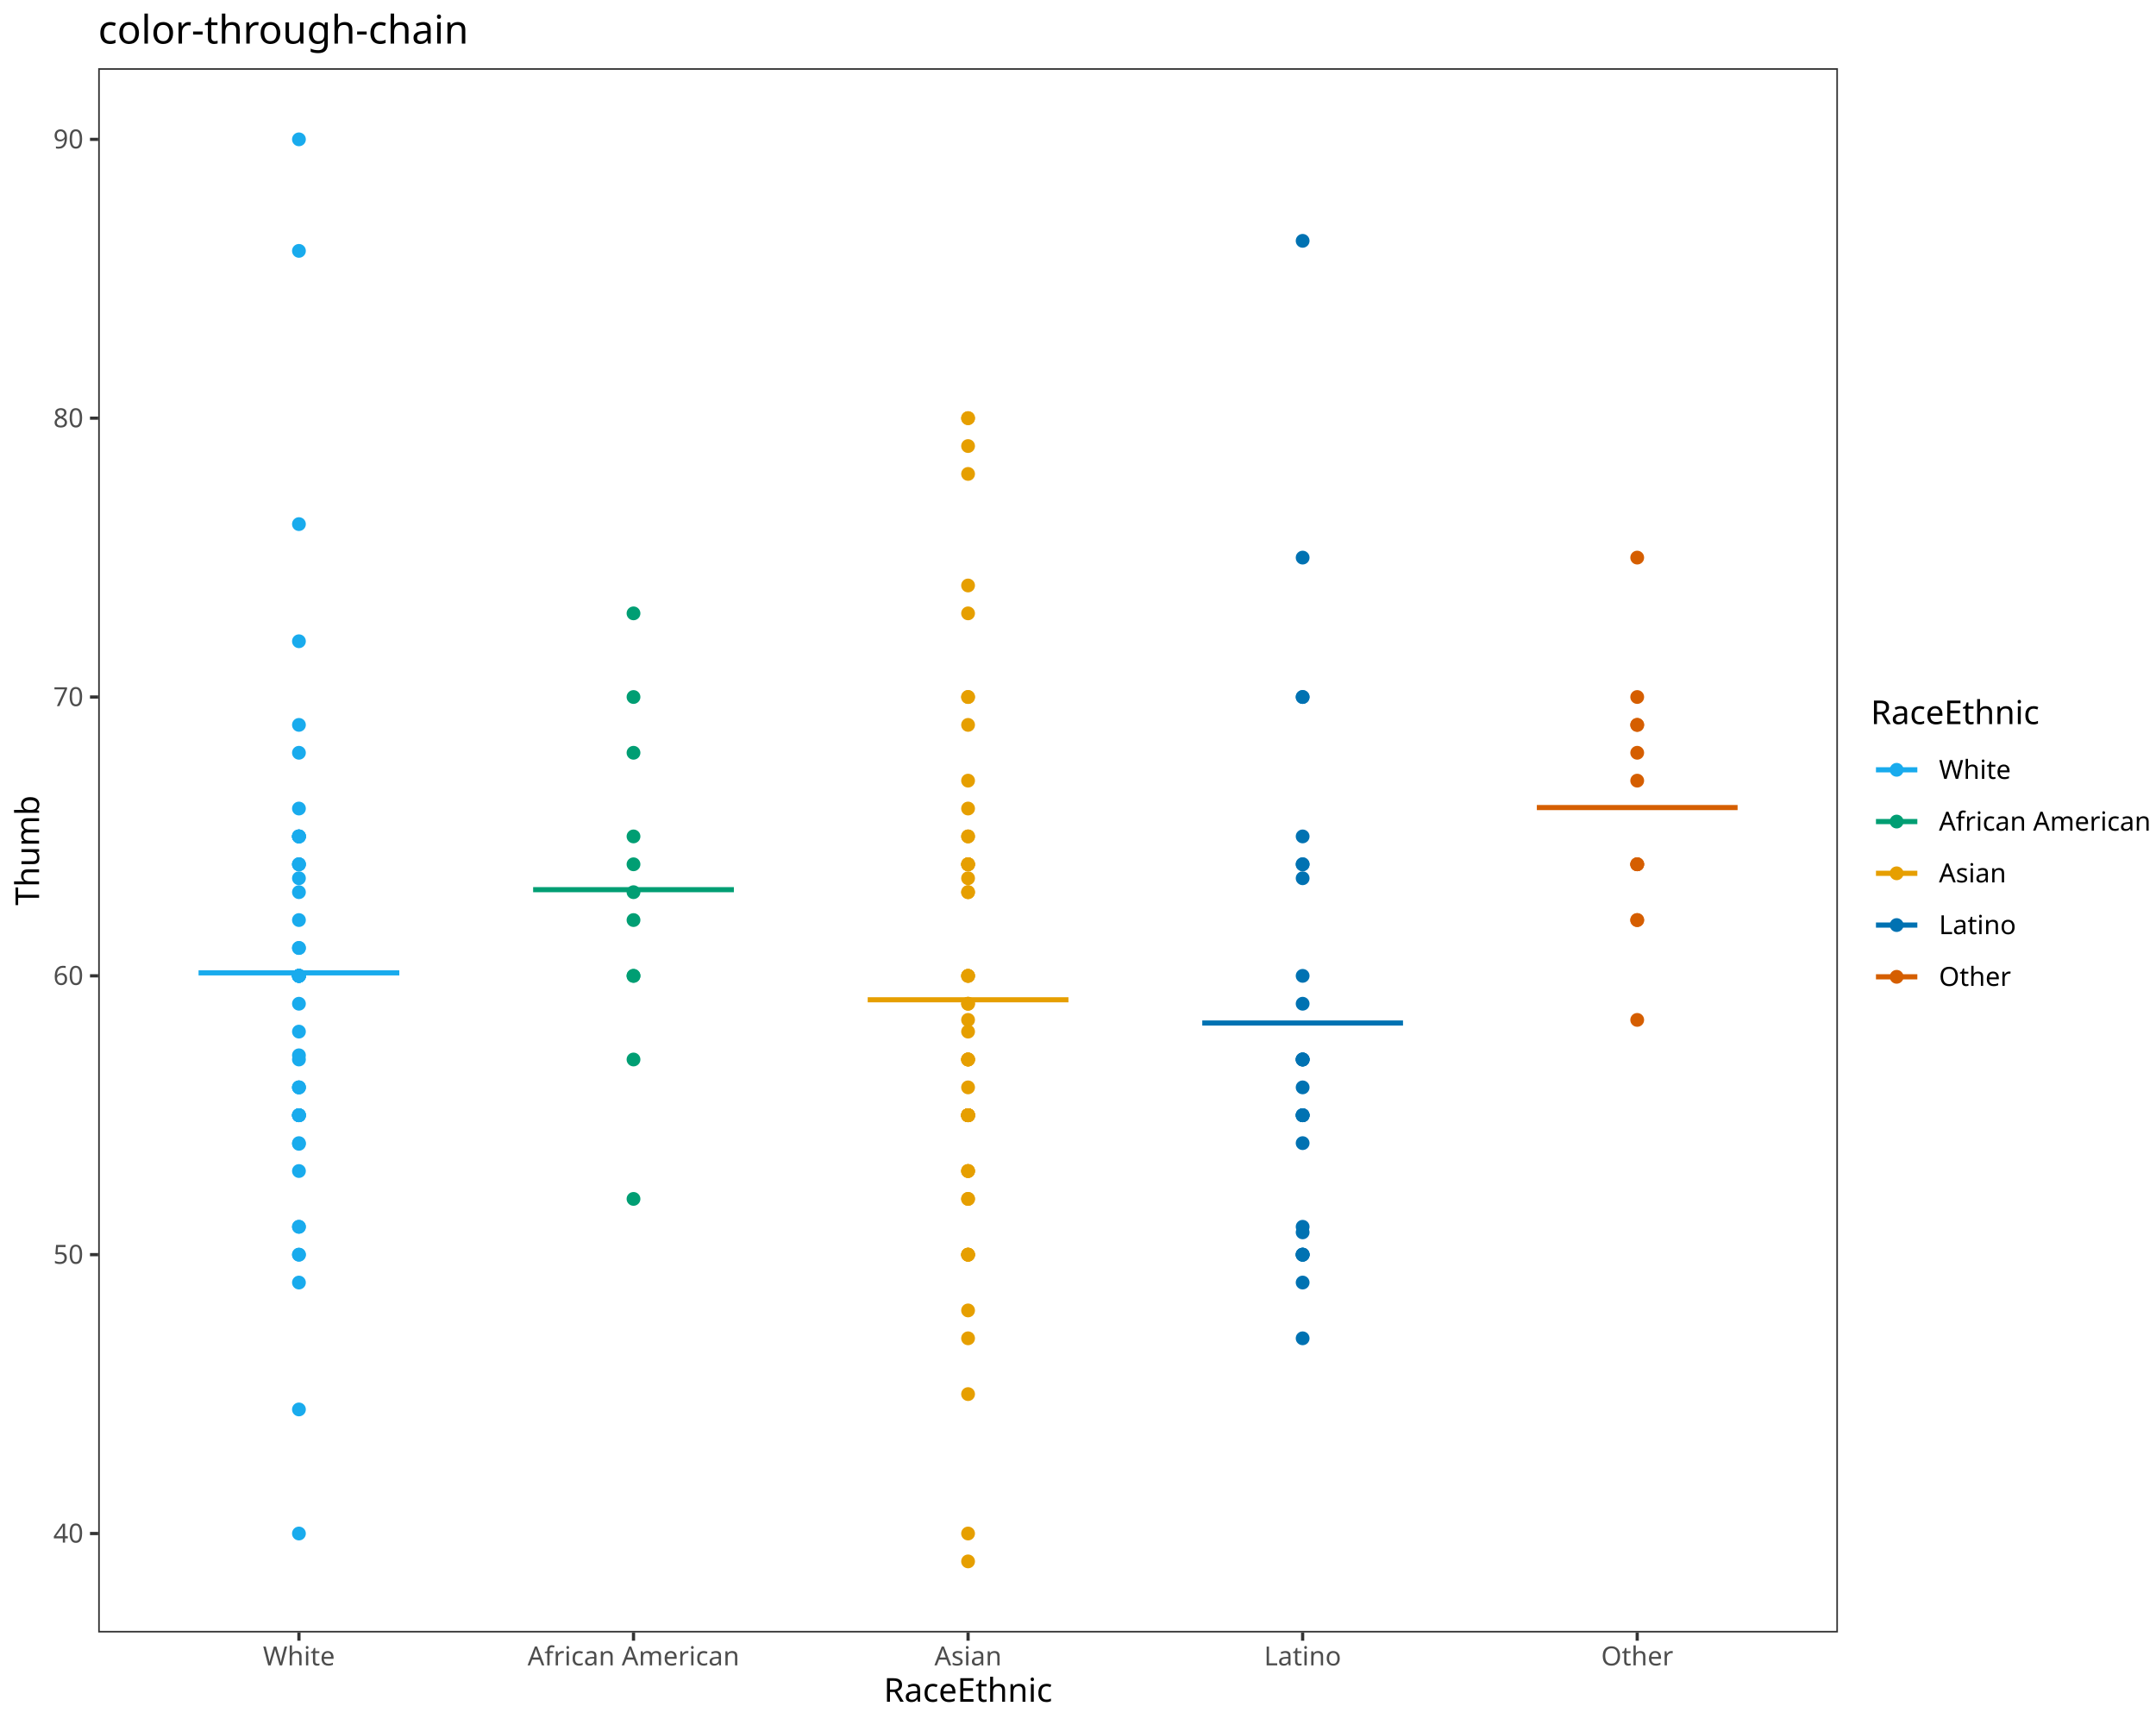
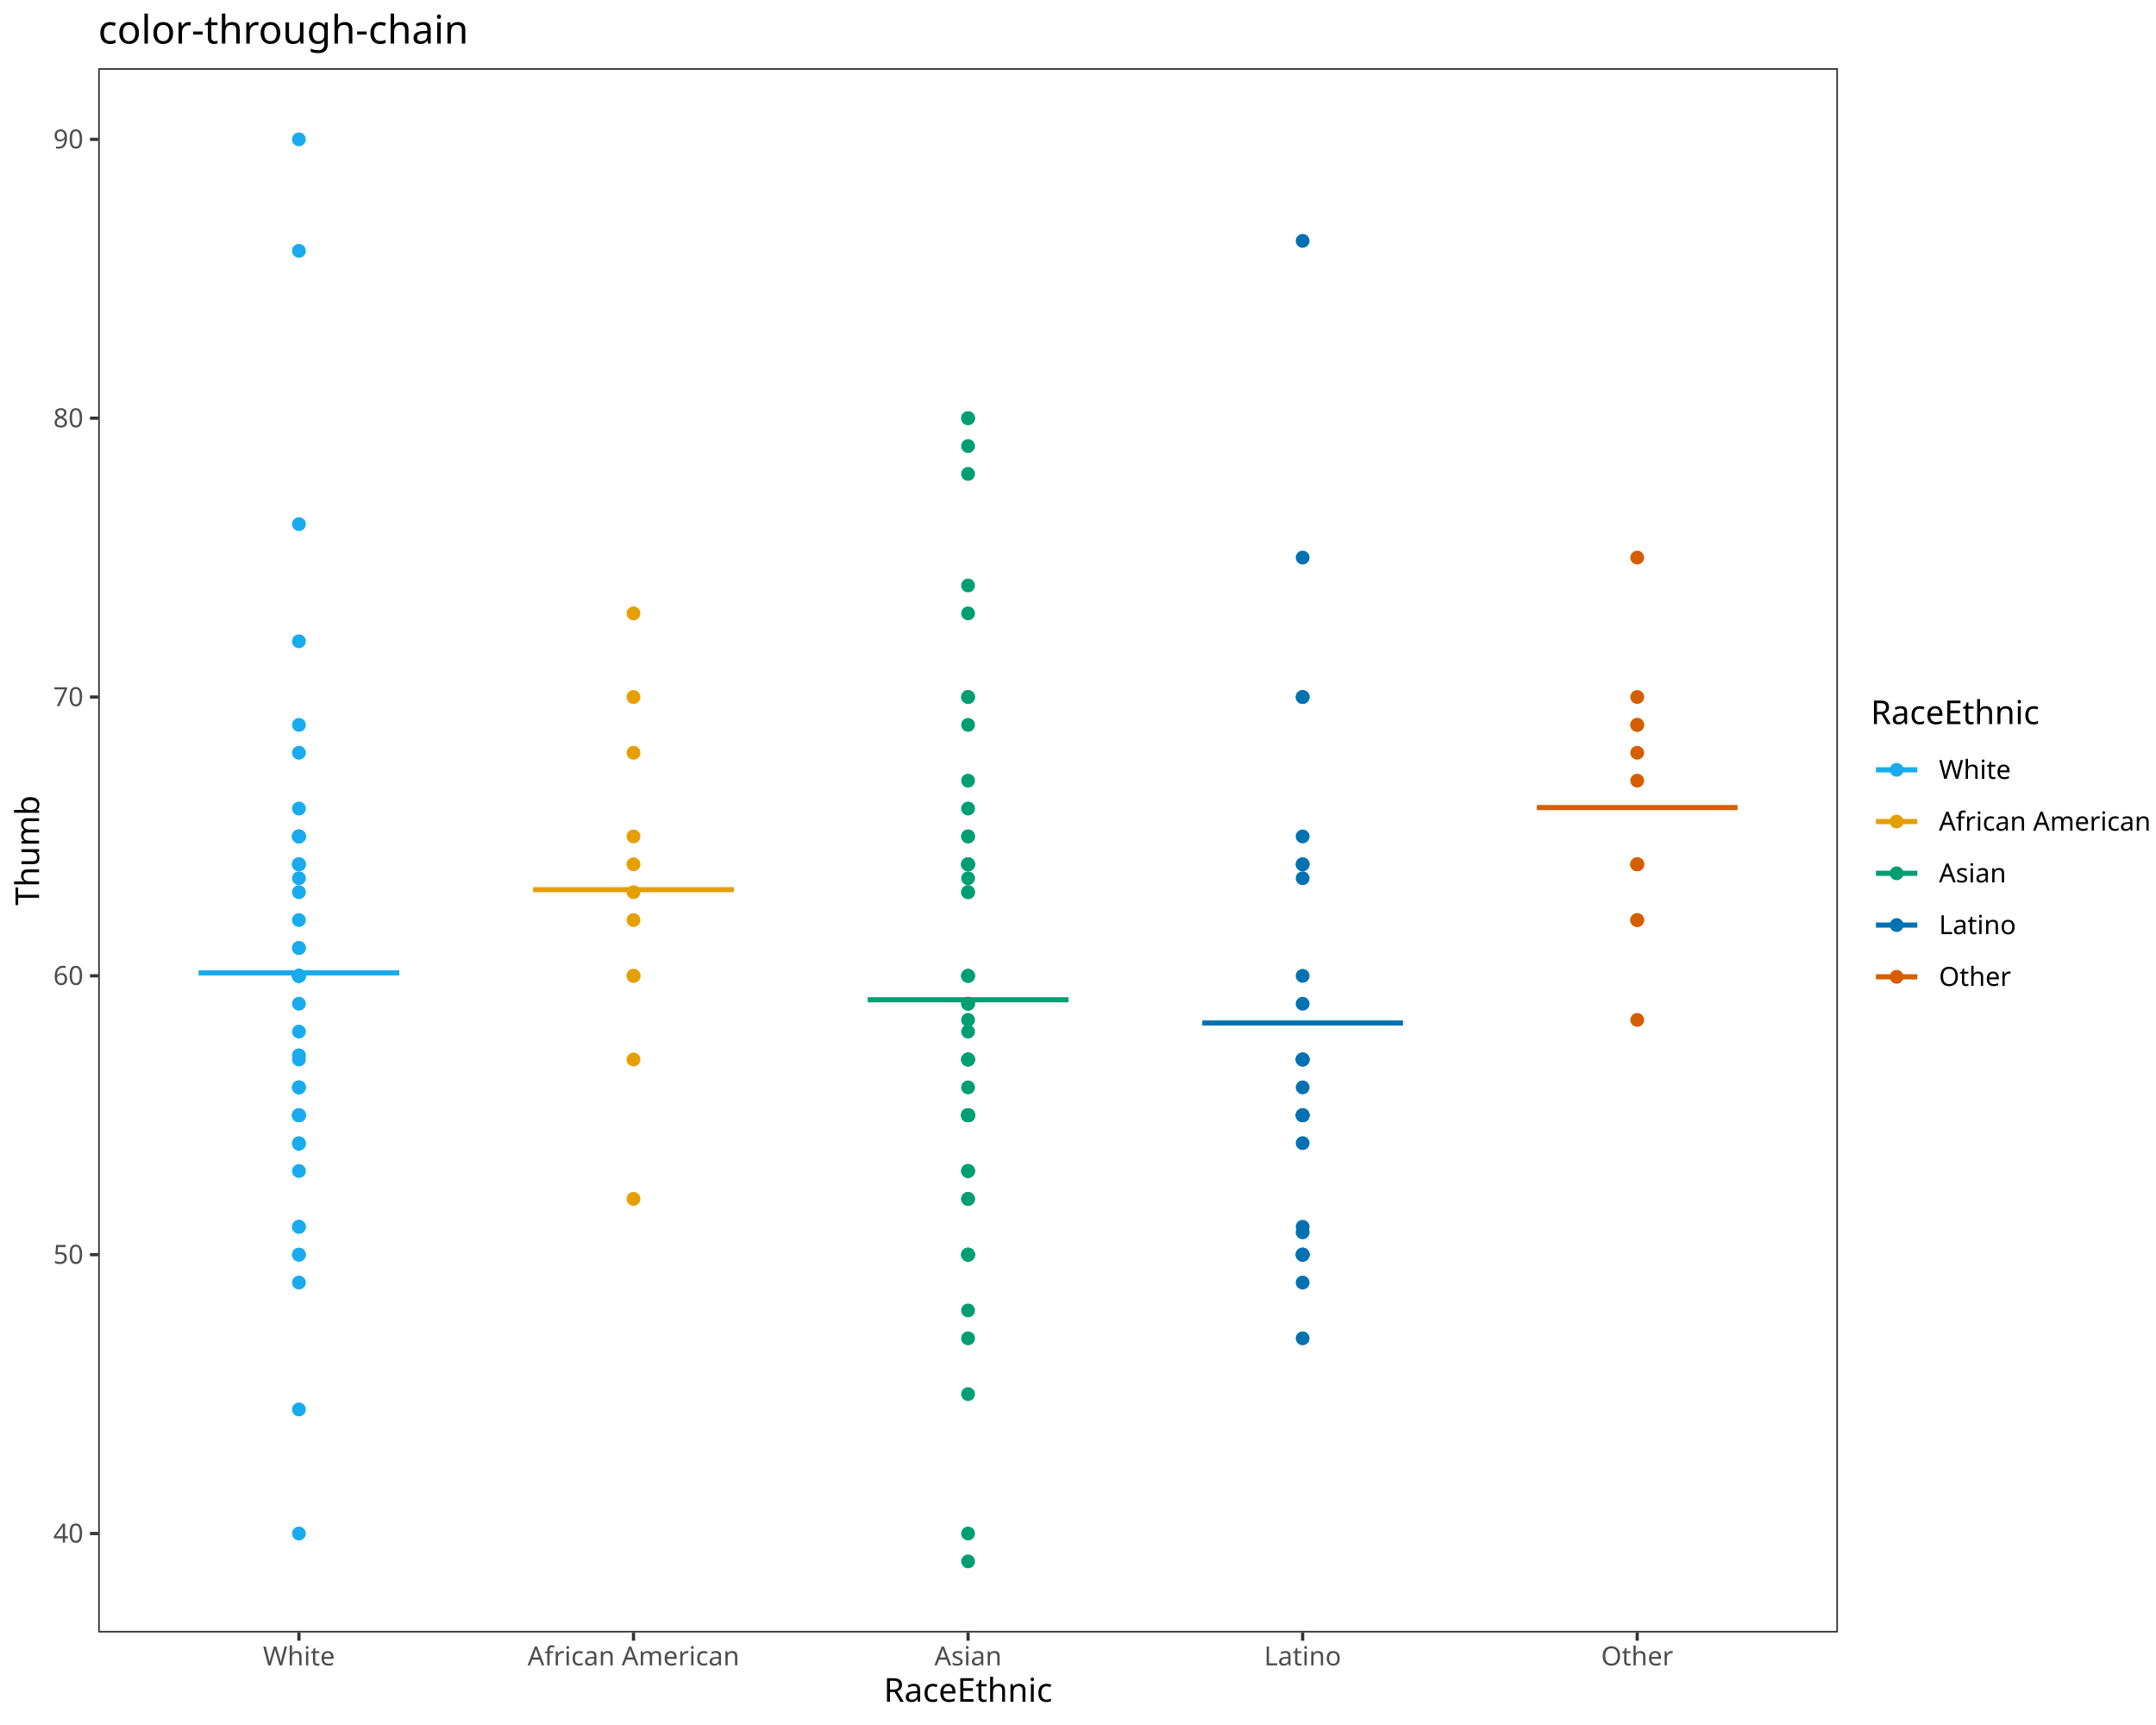
<svg xmlns="http://www.w3.org/2000/svg" class="svglite" data-engine-version="2.0" width="720.00pt" height="576.00pt" viewBox="0 0 720.00 576.00">
  <defs>
    <style type="text/css">
    .svglite line, .svglite polyline, .svglite polygon, .svglite path, .svglite rect, .svglite circle {
      fill: none;
      stroke: #000000;
      stroke-linecap: round;
      stroke-linejoin: round;
      stroke-miterlimit: 10.00;
    }
  </style>
  </defs>
  <rect width="100%" height="100%" style="stroke: none; fill: #FFFFFF;" />
  <defs>
    <clipPath id="cpMC4wMHw3MjAuMDB8MC4wMHw1NzYuMDA=">
      <rect x="0.00" y="0.00" width="720.00" height="576.00" />
    </clipPath>
  </defs>
  <g clip-path="url(#cpMC4wMHw3MjAuMDB8MC4wMHw1NzYuMDA=)">
    <rect x="0.00" y="0.00" width="720.00" height="576.00" style="stroke-width: 1.07; stroke: #FFFFFF; fill: #FFFFFF;" />
  </g>
  <defs>
    <clipPath id="cpMzIuNzl8NjEzLjc5fDIyLjc4fDU0NS4xMQ==">
      <rect x="32.79" y="22.78" width="580.99" height="522.33" />
    </clipPath>
  </defs>
  <g clip-path="url(#cpMzIuNzl8NjEzLjc5fDIyLjc4fDU0NS4xMQ==)">
    <rect x="32.79" y="22.78" width="580.99" height="522.33" style="stroke-width: 1.07; stroke: none; fill: #FFFFFF;" />
-     <circle cx="323.29" cy="269.98" r="1.95" style="stroke-width: 0.71; stroke: #E69F00; fill: #E69F00;" />
-     <circle cx="323.29" cy="288.60" r="1.95" style="stroke-width: 0.71; stroke: #E69F00; fill: #E69F00;" />
+     <circle cx="323.29" cy="269.98" r="1.95" style="stroke-width: 0.71; stroke: #009E73; fill: #009E73;" />
+     <circle cx="323.29" cy="288.60" r="1.95" style="stroke-width: 0.71; stroke: #009E73; fill: #009E73;" />
    <circle cx="435.02" cy="363.09" r="1.95" style="stroke-width: 0.71; stroke: #0072B2; fill: #0072B2;" />
-     <circle cx="323.29" cy="340.56" r="1.95" style="stroke-width: 0.71; stroke: #E69F00; fill: #E69F00;" />
-     <circle cx="323.29" cy="195.50" r="1.95" style="stroke-width: 0.71; stroke: #E69F00; fill: #E69F00;" />
-     <circle cx="99.83" cy="325.85" r="1.95" style="stroke-width: 0.71; stroke: #19ABED; fill: #19ABED;" />
-     <circle cx="323.29" cy="232.74" r="1.95" style="stroke-width: 0.71; stroke: #E69F00; fill: #E69F00;" />
-     <circle cx="435.02" cy="372.40" r="1.95" style="stroke-width: 0.71; stroke: #0072B2; fill: #0072B2;" />
-     <circle cx="323.29" cy="325.85" r="1.95" style="stroke-width: 0.71; stroke: #E69F00; fill: #E69F00;" />
-     <circle cx="323.29" cy="400.33" r="1.95" style="stroke-width: 0.71; stroke: #E69F00; fill: #E69F00;" />
+     <circle cx="323.29" cy="340.56" r="1.95" style="stroke-width: 0.71; stroke: #009E73; fill: #009E73;" />
+     <circle cx="323.29" cy="195.50" r="1.95" style="stroke-width: 0.71; stroke: #009E73; fill: #009E73;" />
+     <circle cx="99.83" cy="325.85" r="1.95" style="stroke-width: 0.71; stroke: #19ABED; fill: #19ABED;" />
+     <circle cx="323.29" cy="232.74" r="1.95" style="stroke-width: 0.71; stroke: #009E73; fill: #009E73;" />
+     <circle cx="435.02" cy="372.40" r="1.95" style="stroke-width: 0.71; stroke: #0072B2; fill: #0072B2;" />
+     <circle cx="323.29" cy="325.85" r="1.95" style="stroke-width: 0.71; stroke: #009E73; fill: #009E73;" />
+     <circle cx="323.29" cy="400.33" r="1.95" style="stroke-width: 0.71; stroke: #009E73; fill: #009E73;" />
    <circle cx="99.83" cy="325.85" r="1.95" style="stroke-width: 0.71; stroke: #19ABED; fill: #19ABED;" />
    <circle cx="99.83" cy="335.16" r="1.95" style="stroke-width: 0.71; stroke: #19ABED; fill: #19ABED;" />
-     <circle cx="211.56" cy="325.85" r="1.95" style="stroke-width: 0.71; stroke: #009E73; fill: #009E73;" />
+     <circle cx="211.56" cy="325.85" r="1.95" style="stroke-width: 0.71; stroke: #E69F00; fill: #E69F00;" />
    <circle cx="546.75" cy="288.60" r="1.95" style="stroke-width: 0.71; stroke: #D55E00; fill: #D55E00;" />
-     <circle cx="323.29" cy="418.95" r="1.95" style="stroke-width: 0.71; stroke: #E69F00; fill: #E69F00;" />
+     <circle cx="323.29" cy="418.95" r="1.95" style="stroke-width: 0.71; stroke: #009E73; fill: #009E73;" />
    <circle cx="99.83" cy="325.85" r="1.95" style="stroke-width: 0.71; stroke: #19ABED; fill: #19ABED;" />
    <circle cx="99.83" cy="316.54" r="1.95" style="stroke-width: 0.71; stroke: #19ABED; fill: #19ABED;" />
-     <circle cx="323.29" cy="260.67" r="1.95" style="stroke-width: 0.71; stroke: #E69F00; fill: #E69F00;" />
+     <circle cx="323.29" cy="260.67" r="1.95" style="stroke-width: 0.71; stroke: #009E73; fill: #009E73;" />
    <circle cx="435.02" cy="372.40" r="1.95" style="stroke-width: 0.71; stroke: #0072B2; fill: #0072B2;" />
    <circle cx="99.83" cy="325.85" r="1.95" style="stroke-width: 0.71; stroke: #19ABED; fill: #19ABED;" />
    <circle cx="99.83" cy="409.64" r="1.95" style="stroke-width: 0.71; stroke: #19ABED; fill: #19ABED;" />
    <circle cx="435.02" cy="381.71" r="1.95" style="stroke-width: 0.71; stroke: #0072B2; fill: #0072B2;" />
    <circle cx="99.83" cy="325.85" r="1.95" style="stroke-width: 0.71; stroke: #19ABED; fill: #19ABED;" />
    <circle cx="435.02" cy="232.74" r="1.95" style="stroke-width: 0.71; stroke: #0072B2; fill: #0072B2;" />
    <circle cx="435.02" cy="409.64" r="1.95" style="stroke-width: 0.71; stroke: #0072B2; fill: #0072B2;" />
-     <circle cx="323.29" cy="418.95" r="1.95" style="stroke-width: 0.71; stroke: #E69F00; fill: #E69F00;" />
+     <circle cx="323.29" cy="418.95" r="1.95" style="stroke-width: 0.71; stroke: #009E73; fill: #009E73;" />
    <circle cx="435.02" cy="428.26" r="1.95" style="stroke-width: 0.71; stroke: #0072B2; fill: #0072B2;" />
    <circle cx="99.83" cy="381.71" r="1.95" style="stroke-width: 0.71; stroke: #19ABED; fill: #19ABED;" />
-     <circle cx="323.29" cy="391.02" r="1.95" style="stroke-width: 0.71; stroke: #E69F00; fill: #E69F00;" />
-     <circle cx="323.29" cy="325.85" r="1.95" style="stroke-width: 0.71; stroke: #E69F00; fill: #E69F00;" />
-     <circle cx="323.29" cy="446.88" r="1.95" style="stroke-width: 0.71; stroke: #E69F00; fill: #E69F00;" />
-     <circle cx="323.29" cy="335.16" r="1.95" style="stroke-width: 0.71; stroke: #E69F00; fill: #E69F00;" />
+     <circle cx="323.29" cy="391.02" r="1.95" style="stroke-width: 0.71; stroke: #009E73; fill: #009E73;" />
+     <circle cx="323.29" cy="325.85" r="1.95" style="stroke-width: 0.71; stroke: #009E73; fill: #009E73;" />
+     <circle cx="323.29" cy="446.88" r="1.95" style="stroke-width: 0.71; stroke: #009E73; fill: #009E73;" />
+     <circle cx="323.29" cy="335.16" r="1.95" style="stroke-width: 0.71; stroke: #009E73; fill: #009E73;" />
    <circle cx="546.75" cy="288.60" r="1.95" style="stroke-width: 0.71; stroke: #D55E00; fill: #D55E00;" />
-     <circle cx="211.56" cy="251.36" r="1.95" style="stroke-width: 0.71; stroke: #009E73; fill: #009E73;" />
-     <circle cx="99.83" cy="372.40" r="1.95" style="stroke-width: 0.71; stroke: #19ABED; fill: #19ABED;" />
-     <circle cx="323.29" cy="363.09" r="1.95" style="stroke-width: 0.71; stroke: #E69F00; fill: #E69F00;" />
+     <circle cx="211.56" cy="251.36" r="1.95" style="stroke-width: 0.71; stroke: #E69F00; fill: #E69F00;" />
+     <circle cx="99.83" cy="372.40" r="1.95" style="stroke-width: 0.71; stroke: #19ABED; fill: #19ABED;" />
+     <circle cx="323.29" cy="363.09" r="1.95" style="stroke-width: 0.71; stroke: #009E73; fill: #009E73;" />
    <circle cx="99.83" cy="352.38" r="1.95" style="stroke-width: 0.71; stroke: #19ABED; fill: #19ABED;" />
    <circle cx="546.75" cy="251.36" r="1.95" style="stroke-width: 0.71; stroke: #D55E00; fill: #D55E00;" />
    <circle cx="546.75" cy="307.22" r="1.95" style="stroke-width: 0.71; stroke: #D55E00; fill: #D55E00;" />
-     <circle cx="323.29" cy="288.60" r="1.95" style="stroke-width: 0.71; stroke: #E69F00; fill: #E69F00;" />
-     <circle cx="323.29" cy="465.51" r="1.95" style="stroke-width: 0.71; stroke: #E69F00; fill: #E69F00;" />
-     <circle cx="323.29" cy="325.85" r="1.95" style="stroke-width: 0.71; stroke: #E69F00; fill: #E69F00;" />
+     <circle cx="323.29" cy="288.60" r="1.95" style="stroke-width: 0.71; stroke: #009E73; fill: #009E73;" />
+     <circle cx="323.29" cy="465.51" r="1.95" style="stroke-width: 0.71; stroke: #009E73; fill: #009E73;" />
+     <circle cx="323.29" cy="325.85" r="1.95" style="stroke-width: 0.71; stroke: #009E73; fill: #009E73;" />
    <circle cx="435.02" cy="288.60" r="1.95" style="stroke-width: 0.71; stroke: #0072B2; fill: #0072B2;" />
    <circle cx="435.02" cy="353.78" r="1.95" style="stroke-width: 0.71; stroke: #0072B2; fill: #0072B2;" />
    <circle cx="546.75" cy="242.05" r="1.95" style="stroke-width: 0.71; stroke: #D55E00; fill: #D55E00;" />
    <circle cx="99.83" cy="307.22" r="1.95" style="stroke-width: 0.71; stroke: #19ABED; fill: #19ABED;" />
    <circle cx="435.02" cy="80.42" r="1.95" style="stroke-width: 0.71; stroke: #0072B2; fill: #0072B2;" />
    <circle cx="99.83" cy="279.29" r="1.95" style="stroke-width: 0.71; stroke: #19ABED; fill: #19ABED;" />
-     <circle cx="323.29" cy="372.40" r="1.95" style="stroke-width: 0.71; stroke: #E69F00; fill: #E69F00;" />
+     <circle cx="323.29" cy="372.40" r="1.95" style="stroke-width: 0.71; stroke: #009E73; fill: #009E73;" />
    <circle cx="546.75" cy="242.05" r="1.95" style="stroke-width: 0.71; stroke: #D55E00; fill: #D55E00;" />
    <circle cx="99.83" cy="428.26" r="1.95" style="stroke-width: 0.71; stroke: #19ABED; fill: #19ABED;" />
    <circle cx="435.02" cy="446.88" r="1.95" style="stroke-width: 0.71; stroke: #0072B2; fill: #0072B2;" />
-     <circle cx="323.29" cy="372.40" r="1.95" style="stroke-width: 0.71; stroke: #E69F00; fill: #E69F00;" />
-     <circle cx="99.83" cy="325.85" r="1.95" style="stroke-width: 0.71; stroke: #19ABED; fill: #19ABED;" />
-     <circle cx="211.56" cy="204.81" r="1.95" style="stroke-width: 0.71; stroke: #009E73; fill: #009E73;" />
+     <circle cx="323.29" cy="372.40" r="1.95" style="stroke-width: 0.71; stroke: #009E73; fill: #009E73;" />
+     <circle cx="99.83" cy="325.85" r="1.95" style="stroke-width: 0.71; stroke: #19ABED; fill: #19ABED;" />
+     <circle cx="211.56" cy="204.81" r="1.95" style="stroke-width: 0.71; stroke: #E69F00; fill: #E69F00;" />
    <circle cx="435.02" cy="353.78" r="1.95" style="stroke-width: 0.71; stroke: #0072B2; fill: #0072B2;" />
    <circle cx="99.83" cy="344.47" r="1.95" style="stroke-width: 0.71; stroke: #19ABED; fill: #19ABED;" />
-     <circle cx="323.29" cy="418.95" r="1.95" style="stroke-width: 0.71; stroke: #E69F00; fill: #E69F00;" />
+     <circle cx="323.29" cy="418.95" r="1.95" style="stroke-width: 0.71; stroke: #009E73; fill: #009E73;" />
    <circle cx="546.75" cy="340.56" r="1.95" style="stroke-width: 0.71; stroke: #D55E00; fill: #D55E00;" />
    <circle cx="99.83" cy="418.95" r="1.95" style="stroke-width: 0.71; stroke: #19ABED; fill: #19ABED;" />
-     <circle cx="323.29" cy="344.47" r="1.95" style="stroke-width: 0.71; stroke: #E69F00; fill: #E69F00;" />
-     <circle cx="323.29" cy="437.57" r="1.95" style="stroke-width: 0.71; stroke: #E69F00; fill: #E69F00;" />
-     <circle cx="323.29" cy="372.40" r="1.95" style="stroke-width: 0.71; stroke: #E69F00; fill: #E69F00;" />
+     <circle cx="323.29" cy="344.47" r="1.95" style="stroke-width: 0.71; stroke: #009E73; fill: #009E73;" />
+     <circle cx="323.29" cy="437.57" r="1.95" style="stroke-width: 0.71; stroke: #009E73; fill: #009E73;" />
+     <circle cx="323.29" cy="372.40" r="1.95" style="stroke-width: 0.71; stroke: #009E73; fill: #009E73;" />
    <circle cx="546.75" cy="232.74" r="1.95" style="stroke-width: 0.71; stroke: #D55E00; fill: #D55E00;" />
-     <circle cx="323.29" cy="288.60" r="1.95" style="stroke-width: 0.71; stroke: #E69F00; fill: #E69F00;" />
+     <circle cx="323.29" cy="288.60" r="1.95" style="stroke-width: 0.71; stroke: #009E73; fill: #009E73;" />
    <circle cx="99.83" cy="297.91" r="1.95" style="stroke-width: 0.71; stroke: #19ABED; fill: #19ABED;" />
-     <circle cx="211.56" cy="400.33" r="1.95" style="stroke-width: 0.71; stroke: #009E73; fill: #009E73;" />
+     <circle cx="211.56" cy="400.33" r="1.95" style="stroke-width: 0.71; stroke: #E69F00; fill: #E69F00;" />
    <circle cx="435.02" cy="232.74" r="1.95" style="stroke-width: 0.71; stroke: #0072B2; fill: #0072B2;" />
    <circle cx="99.83" cy="325.85" r="1.95" style="stroke-width: 0.71; stroke: #19ABED; fill: #19ABED;" />
-     <circle cx="323.29" cy="232.74" r="1.95" style="stroke-width: 0.71; stroke: #E69F00; fill: #E69F00;" />
+     <circle cx="323.29" cy="232.74" r="1.95" style="stroke-width: 0.71; stroke: #009E73; fill: #009E73;" />
    <circle cx="99.83" cy="363.09" r="1.95" style="stroke-width: 0.71; stroke: #19ABED; fill: #19ABED;" />
    <circle cx="99.83" cy="470.63" r="1.95" style="stroke-width: 0.71; stroke: #19ABED; fill: #19ABED;" />
-     <circle cx="323.29" cy="372.40" r="1.95" style="stroke-width: 0.71; stroke: #E69F00; fill: #E69F00;" />
+     <circle cx="323.29" cy="372.40" r="1.95" style="stroke-width: 0.71; stroke: #009E73; fill: #009E73;" />
    <circle cx="546.75" cy="288.60" r="1.95" style="stroke-width: 0.71; stroke: #D55E00; fill: #D55E00;" />
    <circle cx="99.83" cy="269.98" r="1.95" style="stroke-width: 0.71; stroke: #19ABED; fill: #19ABED;" />
    <circle cx="99.83" cy="363.09" r="1.95" style="stroke-width: 0.71; stroke: #19ABED; fill: #19ABED;" />
    <circle cx="99.83" cy="409.64" r="1.95" style="stroke-width: 0.71; stroke: #19ABED; fill: #19ABED;" />
-     <circle cx="323.29" cy="418.95" r="1.95" style="stroke-width: 0.71; stroke: #E69F00; fill: #E69F00;" />
-     <circle cx="323.29" cy="139.63" r="1.95" style="stroke-width: 0.71; stroke: #E69F00; fill: #E69F00;" />
+     <circle cx="323.29" cy="418.95" r="1.95" style="stroke-width: 0.71; stroke: #009E73; fill: #009E73;" />
+     <circle cx="323.29" cy="139.63" r="1.95" style="stroke-width: 0.71; stroke: #009E73; fill: #009E73;" />
    <circle cx="99.83" cy="175.01" r="1.95" style="stroke-width: 0.71; stroke: #19ABED; fill: #19ABED;" />
    <circle cx="99.83" cy="372.40" r="1.95" style="stroke-width: 0.71; stroke: #19ABED; fill: #19ABED;" />
    <circle cx="99.83" cy="512.06" r="1.95" style="stroke-width: 0.71; stroke: #19ABED; fill: #19ABED;" />
-     <circle cx="323.29" cy="204.81" r="1.95" style="stroke-width: 0.71; stroke: #E69F00; fill: #E69F00;" />
-     <circle cx="323.29" cy="279.29" r="1.95" style="stroke-width: 0.71; stroke: #E69F00; fill: #E69F00;" />
-     <circle cx="323.29" cy="297.91" r="1.95" style="stroke-width: 0.71; stroke: #E69F00; fill: #E69F00;" />
+     <circle cx="323.29" cy="204.81" r="1.95" style="stroke-width: 0.71; stroke: #009E73; fill: #009E73;" />
+     <circle cx="323.29" cy="279.29" r="1.95" style="stroke-width: 0.71; stroke: #009E73; fill: #009E73;" />
+     <circle cx="323.29" cy="297.91" r="1.95" style="stroke-width: 0.71; stroke: #009E73; fill: #009E73;" />
    <circle cx="99.83" cy="214.12" r="1.95" style="stroke-width: 0.71; stroke: #19ABED; fill: #19ABED;" />
-     <circle cx="323.29" cy="512.06" r="1.95" style="stroke-width: 0.71; stroke: #E69F00; fill: #E69F00;" />
+     <circle cx="323.29" cy="512.06" r="1.95" style="stroke-width: 0.71; stroke: #009E73; fill: #009E73;" />
    <circle cx="99.83" cy="293.26" r="1.95" style="stroke-width: 0.71; stroke: #19ABED; fill: #19ABED;" />
    <circle cx="435.02" cy="372.40" r="1.95" style="stroke-width: 0.71; stroke: #0072B2; fill: #0072B2;" />
-     <circle cx="323.29" cy="353.78" r="1.95" style="stroke-width: 0.71; stroke: #E69F00; fill: #E69F00;" />
-     <circle cx="435.02" cy="418.95" r="1.95" style="stroke-width: 0.71; stroke: #0072B2; fill: #0072B2;" />
-     <circle cx="99.83" cy="372.40" r="1.95" style="stroke-width: 0.71; stroke: #19ABED; fill: #19ABED;" />
-     <circle cx="323.29" cy="372.40" r="1.95" style="stroke-width: 0.71; stroke: #E69F00; fill: #E69F00;" />
-     <circle cx="323.29" cy="372.40" r="1.95" style="stroke-width: 0.71; stroke: #E69F00; fill: #E69F00;" />
-     <circle cx="323.29" cy="148.94" r="1.95" style="stroke-width: 0.71; stroke: #E69F00; fill: #E69F00;" />
-     <circle cx="323.29" cy="158.25" r="1.95" style="stroke-width: 0.71; stroke: #E69F00; fill: #E69F00;" />
-     <circle cx="99.83" cy="372.40" r="1.95" style="stroke-width: 0.71; stroke: #19ABED; fill: #19ABED;" />
-     <circle cx="323.29" cy="372.40" r="1.95" style="stroke-width: 0.71; stroke: #E69F00; fill: #E69F00;" />
-     <circle cx="323.29" cy="391.02" r="1.95" style="stroke-width: 0.71; stroke: #E69F00; fill: #E69F00;" />
-     <circle cx="211.56" cy="232.74" r="1.95" style="stroke-width: 0.71; stroke: #009E73; fill: #009E73;" />
-     <circle cx="323.29" cy="297.91" r="1.95" style="stroke-width: 0.71; stroke: #E69F00; fill: #E69F00;" />
-     <circle cx="323.29" cy="353.78" r="1.95" style="stroke-width: 0.71; stroke: #E69F00; fill: #E69F00;" />
-     <circle cx="323.29" cy="391.02" r="1.95" style="stroke-width: 0.71; stroke: #E69F00; fill: #E69F00;" />
+     <circle cx="323.29" cy="353.78" r="1.95" style="stroke-width: 0.71; stroke: #009E73; fill: #009E73;" />
+     <circle cx="435.02" cy="418.95" r="1.95" style="stroke-width: 0.71; stroke: #0072B2; fill: #0072B2;" />
+     <circle cx="99.83" cy="372.40" r="1.95" style="stroke-width: 0.71; stroke: #19ABED; fill: #19ABED;" />
+     <circle cx="323.29" cy="372.40" r="1.95" style="stroke-width: 0.71; stroke: #009E73; fill: #009E73;" />
+     <circle cx="323.29" cy="372.40" r="1.95" style="stroke-width: 0.71; stroke: #009E73; fill: #009E73;" />
+     <circle cx="323.29" cy="148.94" r="1.95" style="stroke-width: 0.71; stroke: #009E73; fill: #009E73;" />
+     <circle cx="323.29" cy="158.25" r="1.95" style="stroke-width: 0.71; stroke: #009E73; fill: #009E73;" />
+     <circle cx="99.83" cy="372.40" r="1.95" style="stroke-width: 0.71; stroke: #19ABED; fill: #19ABED;" />
+     <circle cx="323.29" cy="372.40" r="1.95" style="stroke-width: 0.71; stroke: #009E73; fill: #009E73;" />
+     <circle cx="323.29" cy="391.02" r="1.95" style="stroke-width: 0.71; stroke: #009E73; fill: #009E73;" />
+     <circle cx="211.56" cy="232.74" r="1.95" style="stroke-width: 0.71; stroke: #E69F00; fill: #E69F00;" />
+     <circle cx="323.29" cy="297.91" r="1.95" style="stroke-width: 0.71; stroke: #009E73; fill: #009E73;" />
+     <circle cx="323.29" cy="353.78" r="1.95" style="stroke-width: 0.71; stroke: #009E73; fill: #009E73;" />
+     <circle cx="323.29" cy="391.02" r="1.95" style="stroke-width: 0.71; stroke: #009E73; fill: #009E73;" />
    <circle cx="99.83" cy="418.95" r="1.95" style="stroke-width: 0.71; stroke: #19ABED; fill: #19ABED;" />
    <circle cx="99.83" cy="372.40" r="1.95" style="stroke-width: 0.71; stroke: #19ABED; fill: #19ABED;" />
-     <circle cx="323.29" cy="293.26" r="1.95" style="stroke-width: 0.71; stroke: #E69F00; fill: #E69F00;" />
-     <circle cx="99.83" cy="279.29" r="1.95" style="stroke-width: 0.71; stroke: #19ABED; fill: #19ABED;" />
-     <circle cx="323.29" cy="139.63" r="1.95" style="stroke-width: 0.71; stroke: #E69F00; fill: #E69F00;" />
-     <circle cx="323.29" cy="242.05" r="1.95" style="stroke-width: 0.71; stroke: #E69F00; fill: #E69F00;" />
-     <circle cx="435.02" cy="353.78" r="1.95" style="stroke-width: 0.71; stroke: #0072B2; fill: #0072B2;" />
-     <circle cx="323.29" cy="335.16" r="1.95" style="stroke-width: 0.71; stroke: #E69F00; fill: #E69F00;" />
-     <circle cx="99.83" cy="279.29" r="1.95" style="stroke-width: 0.71; stroke: #19ABED; fill: #19ABED;" />
-     <circle cx="211.56" cy="325.85" r="1.95" style="stroke-width: 0.71; stroke: #009E73; fill: #009E73;" />
-     <circle cx="211.56" cy="279.29" r="1.95" style="stroke-width: 0.71; stroke: #009E73; fill: #009E73;" />
+     <circle cx="323.29" cy="293.26" r="1.95" style="stroke-width: 0.71; stroke: #009E73; fill: #009E73;" />
+     <circle cx="99.83" cy="279.29" r="1.95" style="stroke-width: 0.71; stroke: #19ABED; fill: #19ABED;" />
+     <circle cx="323.29" cy="139.63" r="1.95" style="stroke-width: 0.71; stroke: #009E73; fill: #009E73;" />
+     <circle cx="323.29" cy="242.05" r="1.95" style="stroke-width: 0.71; stroke: #009E73; fill: #009E73;" />
+     <circle cx="435.02" cy="353.78" r="1.95" style="stroke-width: 0.71; stroke: #0072B2; fill: #0072B2;" />
+     <circle cx="323.29" cy="335.16" r="1.95" style="stroke-width: 0.71; stroke: #009E73; fill: #009E73;" />
+     <circle cx="99.83" cy="279.29" r="1.95" style="stroke-width: 0.71; stroke: #19ABED; fill: #19ABED;" />
+     <circle cx="211.56" cy="325.85" r="1.95" style="stroke-width: 0.71; stroke: #E69F00; fill: #E69F00;" />
+     <circle cx="211.56" cy="279.29" r="1.95" style="stroke-width: 0.71; stroke: #E69F00; fill: #E69F00;" />
    <circle cx="99.83" cy="391.02" r="1.95" style="stroke-width: 0.71; stroke: #19ABED; fill: #19ABED;" />
-     <circle cx="211.56" cy="288.60" r="1.95" style="stroke-width: 0.71; stroke: #009E73; fill: #009E73;" />
+     <circle cx="211.56" cy="288.60" r="1.95" style="stroke-width: 0.71; stroke: #E69F00; fill: #E69F00;" />
    <circle cx="99.83" cy="83.77" r="1.95" style="stroke-width: 0.71; stroke: #19ABED; fill: #19ABED;" />
    <circle cx="99.83" cy="288.60" r="1.95" style="stroke-width: 0.71; stroke: #19ABED; fill: #19ABED;" />
    <circle cx="99.83" cy="46.53" r="1.95" style="stroke-width: 0.71; stroke: #19ABED; fill: #19ABED;" />
    <circle cx="99.83" cy="288.60" r="1.95" style="stroke-width: 0.71; stroke: #19ABED; fill: #19ABED;" />
    <circle cx="435.02" cy="411.50" r="1.95" style="stroke-width: 0.71; stroke: #0072B2; fill: #0072B2;" />
    <circle cx="99.83" cy="251.36" r="1.95" style="stroke-width: 0.71; stroke: #19ABED; fill: #19ABED;" />
-     <circle cx="211.56" cy="297.91" r="1.95" style="stroke-width: 0.71; stroke: #009E73; fill: #009E73;" />
+     <circle cx="211.56" cy="297.91" r="1.95" style="stroke-width: 0.71; stroke: #E69F00; fill: #E69F00;" />
    <circle cx="99.83" cy="353.78" r="1.95" style="stroke-width: 0.71; stroke: #19ABED; fill: #19ABED;" />
-     <circle cx="323.29" cy="372.40" r="1.95" style="stroke-width: 0.71; stroke: #E69F00; fill: #E69F00;" />
-     <circle cx="323.29" cy="279.29" r="1.95" style="stroke-width: 0.71; stroke: #E69F00; fill: #E69F00;" />
+     <circle cx="323.29" cy="372.40" r="1.95" style="stroke-width: 0.71; stroke: #009E73; fill: #009E73;" />
+     <circle cx="323.29" cy="279.29" r="1.95" style="stroke-width: 0.71; stroke: #009E73; fill: #009E73;" />
    <circle cx="546.75" cy="307.22" r="1.95" style="stroke-width: 0.71; stroke: #D55E00; fill: #D55E00;" />
-     <circle cx="211.56" cy="353.78" r="1.95" style="stroke-width: 0.71; stroke: #009E73; fill: #009E73;" />
-     <circle cx="99.83" cy="279.29" r="1.95" style="stroke-width: 0.71; stroke: #19ABED; fill: #19ABED;" />
-     <circle cx="323.29" cy="288.60" r="1.95" style="stroke-width: 0.71; stroke: #E69F00; fill: #E69F00;" />
+     <circle cx="211.56" cy="353.78" r="1.95" style="stroke-width: 0.71; stroke: #E69F00; fill: #E69F00;" />
+     <circle cx="99.83" cy="279.29" r="1.95" style="stroke-width: 0.71; stroke: #19ABED; fill: #19ABED;" />
+     <circle cx="323.29" cy="288.60" r="1.95" style="stroke-width: 0.71; stroke: #009E73; fill: #009E73;" />
    <circle cx="435.02" cy="325.85" r="1.95" style="stroke-width: 0.71; stroke: #0072B2; fill: #0072B2;" />
    <circle cx="435.02" cy="353.78" r="1.95" style="stroke-width: 0.71; stroke: #0072B2; fill: #0072B2;" />
    <circle cx="99.83" cy="316.54" r="1.95" style="stroke-width: 0.71; stroke: #19ABED; fill: #19ABED;" />
    <circle cx="99.83" cy="288.60" r="1.95" style="stroke-width: 0.71; stroke: #19ABED; fill: #19ABED;" />
    <circle cx="435.02" cy="418.95" r="1.95" style="stroke-width: 0.71; stroke: #0072B2; fill: #0072B2;" />
-     <circle cx="323.29" cy="372.40" r="1.95" style="stroke-width: 0.71; stroke: #E69F00; fill: #E69F00;" />
-     <circle cx="323.29" cy="353.78" r="1.95" style="stroke-width: 0.71; stroke: #E69F00; fill: #E69F00;" />
-     <circle cx="99.83" cy="325.85" r="1.95" style="stroke-width: 0.71; stroke: #19ABED; fill: #19ABED;" />
-     <circle cx="435.02" cy="372.40" r="1.95" style="stroke-width: 0.71; stroke: #0072B2; fill: #0072B2;" />
-     <circle cx="323.29" cy="521.37" r="1.95" style="stroke-width: 0.71; stroke: #E69F00; fill: #E69F00;" />
+     <circle cx="323.29" cy="372.40" r="1.95" style="stroke-width: 0.71; stroke: #009E73; fill: #009E73;" />
+     <circle cx="323.29" cy="353.78" r="1.95" style="stroke-width: 0.71; stroke: #009E73; fill: #009E73;" />
+     <circle cx="99.83" cy="325.85" r="1.95" style="stroke-width: 0.71; stroke: #19ABED; fill: #19ABED;" />
+     <circle cx="435.02" cy="372.40" r="1.95" style="stroke-width: 0.71; stroke: #0072B2; fill: #0072B2;" />
+     <circle cx="323.29" cy="521.37" r="1.95" style="stroke-width: 0.71; stroke: #009E73; fill: #009E73;" />
    <circle cx="99.83" cy="381.94" r="1.95" style="stroke-width: 0.71; stroke: #19ABED; fill: #19ABED;" />
-     <circle cx="211.56" cy="307.22" r="1.95" style="stroke-width: 0.71; stroke: #009E73; fill: #009E73;" />
+     <circle cx="211.56" cy="307.22" r="1.95" style="stroke-width: 0.71; stroke: #E69F00; fill: #E69F00;" />
    <circle cx="99.83" cy="242.05" r="1.95" style="stroke-width: 0.71; stroke: #19ABED; fill: #19ABED;" />
-     <circle cx="323.29" cy="372.40" r="1.95" style="stroke-width: 0.71; stroke: #E69F00; fill: #E69F00;" />
+     <circle cx="323.29" cy="372.40" r="1.95" style="stroke-width: 0.71; stroke: #009E73; fill: #009E73;" />
    <circle cx="99.83" cy="279.29" r="1.95" style="stroke-width: 0.71; stroke: #19ABED; fill: #19ABED;" />
    <circle cx="435.02" cy="293.26" r="1.95" style="stroke-width: 0.71; stroke: #0072B2; fill: #0072B2;" />
-     <circle cx="323.29" cy="400.33" r="1.95" style="stroke-width: 0.71; stroke: #E69F00; fill: #E69F00;" />
+     <circle cx="323.29" cy="400.33" r="1.95" style="stroke-width: 0.71; stroke: #009E73; fill: #009E73;" />
    <circle cx="546.75" cy="260.67" r="1.95" style="stroke-width: 0.71; stroke: #D55E00; fill: #D55E00;" />
    <circle cx="435.02" cy="279.29" r="1.95" style="stroke-width: 0.71; stroke: #0072B2; fill: #0072B2;" />
    <circle cx="435.02" cy="186.19" r="1.95" style="stroke-width: 0.71; stroke: #0072B2; fill: #0072B2;" />
    <circle cx="546.75" cy="186.19" r="1.95" style="stroke-width: 0.71; stroke: #D55E00; fill: #D55E00;" />
    <circle cx="435.02" cy="335.16" r="1.95" style="stroke-width: 0.71; stroke: #0072B2; fill: #0072B2;" />
    <circle cx="435.02" cy="418.95" r="1.95" style="stroke-width: 0.71; stroke: #0072B2; fill: #0072B2;" />
    <circle cx="435.02" cy="288.60" r="1.95" style="stroke-width: 0.71; stroke: #0072B2; fill: #0072B2;" />
    <circle cx="435.02" cy="418.95" r="1.95" style="stroke-width: 0.71; stroke: #0072B2; fill: #0072B2;" />
-     <circle cx="323.29" cy="353.78" r="1.95" style="stroke-width: 0.71; stroke: #E69F00; fill: #E69F00;" />
+     <circle cx="323.29" cy="353.78" r="1.95" style="stroke-width: 0.71; stroke: #009E73; fill: #009E73;" />
    <circle cx="99.83" cy="363.09" r="1.95" style="stroke-width: 0.71; stroke: #19ABED; fill: #19ABED;" />
    <line x1="66.31" y1="324.86" x2="133.35" y2="324.86" style="stroke-width: 1.71; stroke: #19ABED; stroke-linecap: butt;" />
-     <line x1="178.04" y1="297.07" x2="245.08" y2="297.07" style="stroke-width: 1.71; stroke: #009E73; stroke-linecap: butt;" />
-     <line x1="289.77" y1="333.84" x2="356.81" y2="333.84" style="stroke-width: 1.71; stroke: #E69F00; stroke-linecap: butt;" />
+     <line x1="178.04" y1="297.07" x2="245.08" y2="297.07" style="stroke-width: 1.71; stroke: #E69F00; stroke-linecap: butt;" />
+     <line x1="289.77" y1="333.84" x2="356.81" y2="333.84" style="stroke-width: 1.71; stroke: #009E73; stroke-linecap: butt;" />
    <line x1="401.50" y1="341.59" x2="468.54" y2="341.59" style="stroke-width: 1.71; stroke: #0072B2; stroke-linecap: butt;" />
    <line x1="513.23" y1="269.66" x2="580.27" y2="269.66" style="stroke-width: 1.71; stroke: #D55E00; stroke-linecap: butt;" />
    <rect x="32.79" y="22.78" width="580.99" height="522.33" style="stroke-width: 1.07; stroke: #333333;" />
  </g>
  <g clip-path="url(#cpMC4wMHw3MjAuMDB8MC4wMHw1NzYuMDA=)">
    <text x="27.86" y="515.09" text-anchor="end" style="font-size: 8.80px; fill: #4D4D4D; font-family: sans;" textLength="9.79px" lengthAdjust="spacingAndGlyphs">40</text>
    <text x="27.86" y="421.98" text-anchor="end" style="font-size: 8.80px; fill: #4D4D4D; font-family: sans;" textLength="9.79px" lengthAdjust="spacingAndGlyphs">50</text>
    <text x="27.86" y="328.87" text-anchor="end" style="font-size: 8.80px; fill: #4D4D4D; font-family: sans;" textLength="9.79px" lengthAdjust="spacingAndGlyphs">60</text>
    <text x="27.86" y="235.77" text-anchor="end" style="font-size: 8.80px; fill: #4D4D4D; font-family: sans;" textLength="9.79px" lengthAdjust="spacingAndGlyphs">70</text>
    <text x="27.86" y="142.66" text-anchor="end" style="font-size: 8.80px; fill: #4D4D4D; font-family: sans;" textLength="9.79px" lengthAdjust="spacingAndGlyphs">80</text>
    <text x="27.86" y="49.55" text-anchor="end" style="font-size: 8.80px; fill: #4D4D4D; font-family: sans;" textLength="9.79px" lengthAdjust="spacingAndGlyphs">90</text>
    <polyline points="30.05,512.06 32.79,512.06 " style="stroke-width: 1.07; stroke: #333333; stroke-linecap: butt;" />
    <polyline points="30.05,418.95 32.79,418.95 " style="stroke-width: 1.07; stroke: #333333; stroke-linecap: butt;" />
    <polyline points="30.05,325.85 32.79,325.85 " style="stroke-width: 1.07; stroke: #333333; stroke-linecap: butt;" />
    <polyline points="30.05,232.74 32.79,232.74 " style="stroke-width: 1.07; stroke: #333333; stroke-linecap: butt;" />
    <polyline points="30.05,139.63 32.79,139.63 " style="stroke-width: 1.07; stroke: #333333; stroke-linecap: butt;" />
    <polyline points="30.05,46.53 32.79,46.53 " style="stroke-width: 1.07; stroke: #333333; stroke-linecap: butt;" />
    <polyline points="99.83,547.85 99.83,545.11 " style="stroke-width: 1.07; stroke: #333333; stroke-linecap: butt;" />
    <polyline points="211.56,547.85 211.56,545.11 " style="stroke-width: 1.07; stroke: #333333; stroke-linecap: butt;" />
    <polyline points="323.29,547.85 323.29,545.11 " style="stroke-width: 1.07; stroke: #333333; stroke-linecap: butt;" />
    <polyline points="435.02,547.85 435.02,545.11 " style="stroke-width: 1.07; stroke: #333333; stroke-linecap: butt;" />
    <polyline points="546.75,547.85 546.75,545.11 " style="stroke-width: 1.07; stroke: #333333; stroke-linecap: butt;" />
    <text x="99.83" y="556.10" text-anchor="middle" style="font-size: 8.80px; fill: #4D4D4D; font-family: sans;" textLength="22.49px" lengthAdjust="spacingAndGlyphs">White</text>
    <text x="211.56" y="556.10" text-anchor="middle" style="font-size: 8.80px; fill: #4D4D4D; font-family: sans;" textLength="67.01px" lengthAdjust="spacingAndGlyphs">African American</text>
    <text x="323.29" y="556.10" text-anchor="middle" style="font-size: 8.80px; fill: #4D4D4D; font-family: sans;" textLength="22.02px" lengthAdjust="spacingAndGlyphs">Asian</text>
    <text x="435.02" y="556.10" text-anchor="middle" style="font-size: 8.80px; fill: #4D4D4D; font-family: sans;" textLength="23.98px" lengthAdjust="spacingAndGlyphs">Latino</text>
    <text x="546.75" y="556.10" text-anchor="middle" style="font-size: 8.80px; fill: #4D4D4D; font-family: sans;" textLength="22.01px" lengthAdjust="spacingAndGlyphs">Other</text>
    <text x="323.29" y="568.24" text-anchor="middle" style="font-size: 11.00px; font-family: sans;" textLength="56.26px" lengthAdjust="spacingAndGlyphs">RaceEthnic</text>
    <text transform="translate(13.05,283.95) rotate(-90)" text-anchor="middle" style="font-size: 11.00px; font-family: sans;" textLength="34.24px" lengthAdjust="spacingAndGlyphs">Thumb</text>
    <rect x="624.75" y="233.08" width="89.77" height="101.73" style="stroke-width: 1.07; stroke: none; fill: #FFFFFF;" />
    <text x="624.75" y="241.79" style="font-size: 11.00px; font-family: sans;" textLength="56.26px" lengthAdjust="spacingAndGlyphs">RaceEthnic</text>
    <rect x="624.75" y="248.41" width="17.28" height="17.28" style="stroke-width: 1.07; stroke: none; fill: #FFFFFF;" />
    <circle cx="633.39" cy="257.05" r="1.95" style="stroke-width: 0.71; stroke: #19ABED; fill: #19ABED;" />
    <line x1="626.48" y1="257.05" x2="640.30" y2="257.05" style="stroke-width: 1.71; stroke: #19ABED; stroke-linecap: butt;" />
    <rect x="624.75" y="265.69" width="17.28" height="17.28" style="stroke-width: 1.07; stroke: none; fill: #FFFFFF;" />
-     <circle cx="633.39" cy="274.33" r="1.95" style="stroke-width: 0.71; stroke: #009E73; fill: #009E73;" />
-     <line x1="626.48" y1="274.33" x2="640.30" y2="274.33" style="stroke-width: 1.71; stroke: #009E73; stroke-linecap: butt;" />
+     <circle cx="633.39" cy="274.33" r="1.95" style="stroke-width: 0.71; stroke: #E69F00; fill: #E69F00;" />
+     <line x1="626.48" y1="274.33" x2="640.30" y2="274.33" style="stroke-width: 1.71; stroke: #E69F00; stroke-linecap: butt;" />
    <rect x="624.75" y="282.97" width="17.28" height="17.28" style="stroke-width: 1.07; stroke: none; fill: #FFFFFF;" />
-     <circle cx="633.39" cy="291.61" r="1.95" style="stroke-width: 0.71; stroke: #E69F00; fill: #E69F00;" />
-     <line x1="626.48" y1="291.61" x2="640.30" y2="291.61" style="stroke-width: 1.71; stroke: #E69F00; stroke-linecap: butt;" />
+     <circle cx="633.39" cy="291.61" r="1.95" style="stroke-width: 0.71; stroke: #009E73; fill: #009E73;" />
+     <line x1="626.48" y1="291.61" x2="640.30" y2="291.61" style="stroke-width: 1.71; stroke: #009E73; stroke-linecap: butt;" />
    <rect x="624.75" y="300.25" width="17.28" height="17.28" style="stroke-width: 1.07; stroke: none; fill: #FFFFFF;" />
    <circle cx="633.39" cy="308.89" r="1.95" style="stroke-width: 0.71; stroke: #0072B2; fill: #0072B2;" />
    <line x1="626.48" y1="308.89" x2="640.30" y2="308.89" style="stroke-width: 1.71; stroke: #0072B2; stroke-linecap: butt;" />
    <rect x="624.75" y="317.53" width="17.28" height="17.28" style="stroke-width: 1.07; stroke: none; fill: #FFFFFF;" />
    <circle cx="633.39" cy="326.17" r="1.95" style="stroke-width: 0.71; stroke: #D55E00; fill: #D55E00;" />
    <line x1="626.48" y1="326.17" x2="640.30" y2="326.17" style="stroke-width: 1.71; stroke: #D55E00; stroke-linecap: butt;" />
    <text x="647.51" y="260.08" style="font-size: 8.80px; font-family: sans;" textLength="22.49px" lengthAdjust="spacingAndGlyphs">White</text>
    <text x="647.51" y="277.36" style="font-size: 8.80px; font-family: sans;" textLength="67.01px" lengthAdjust="spacingAndGlyphs">African American</text>
    <text x="647.51" y="294.64" style="font-size: 8.80px; font-family: sans;" textLength="22.02px" lengthAdjust="spacingAndGlyphs">Asian</text>
    <text x="647.51" y="311.92" style="font-size: 8.80px; font-family: sans;" textLength="23.98px" lengthAdjust="spacingAndGlyphs">Latino</text>
    <text x="647.51" y="329.20" style="font-size: 8.80px; font-family: sans;" textLength="22.01px" lengthAdjust="spacingAndGlyphs">Other</text>
    <text x="32.79" y="14.56" style="font-size: 13.20px; font-family: sans;" textLength="113.74px" lengthAdjust="spacingAndGlyphs">color-through-chain</text>
  </g>
</svg>
